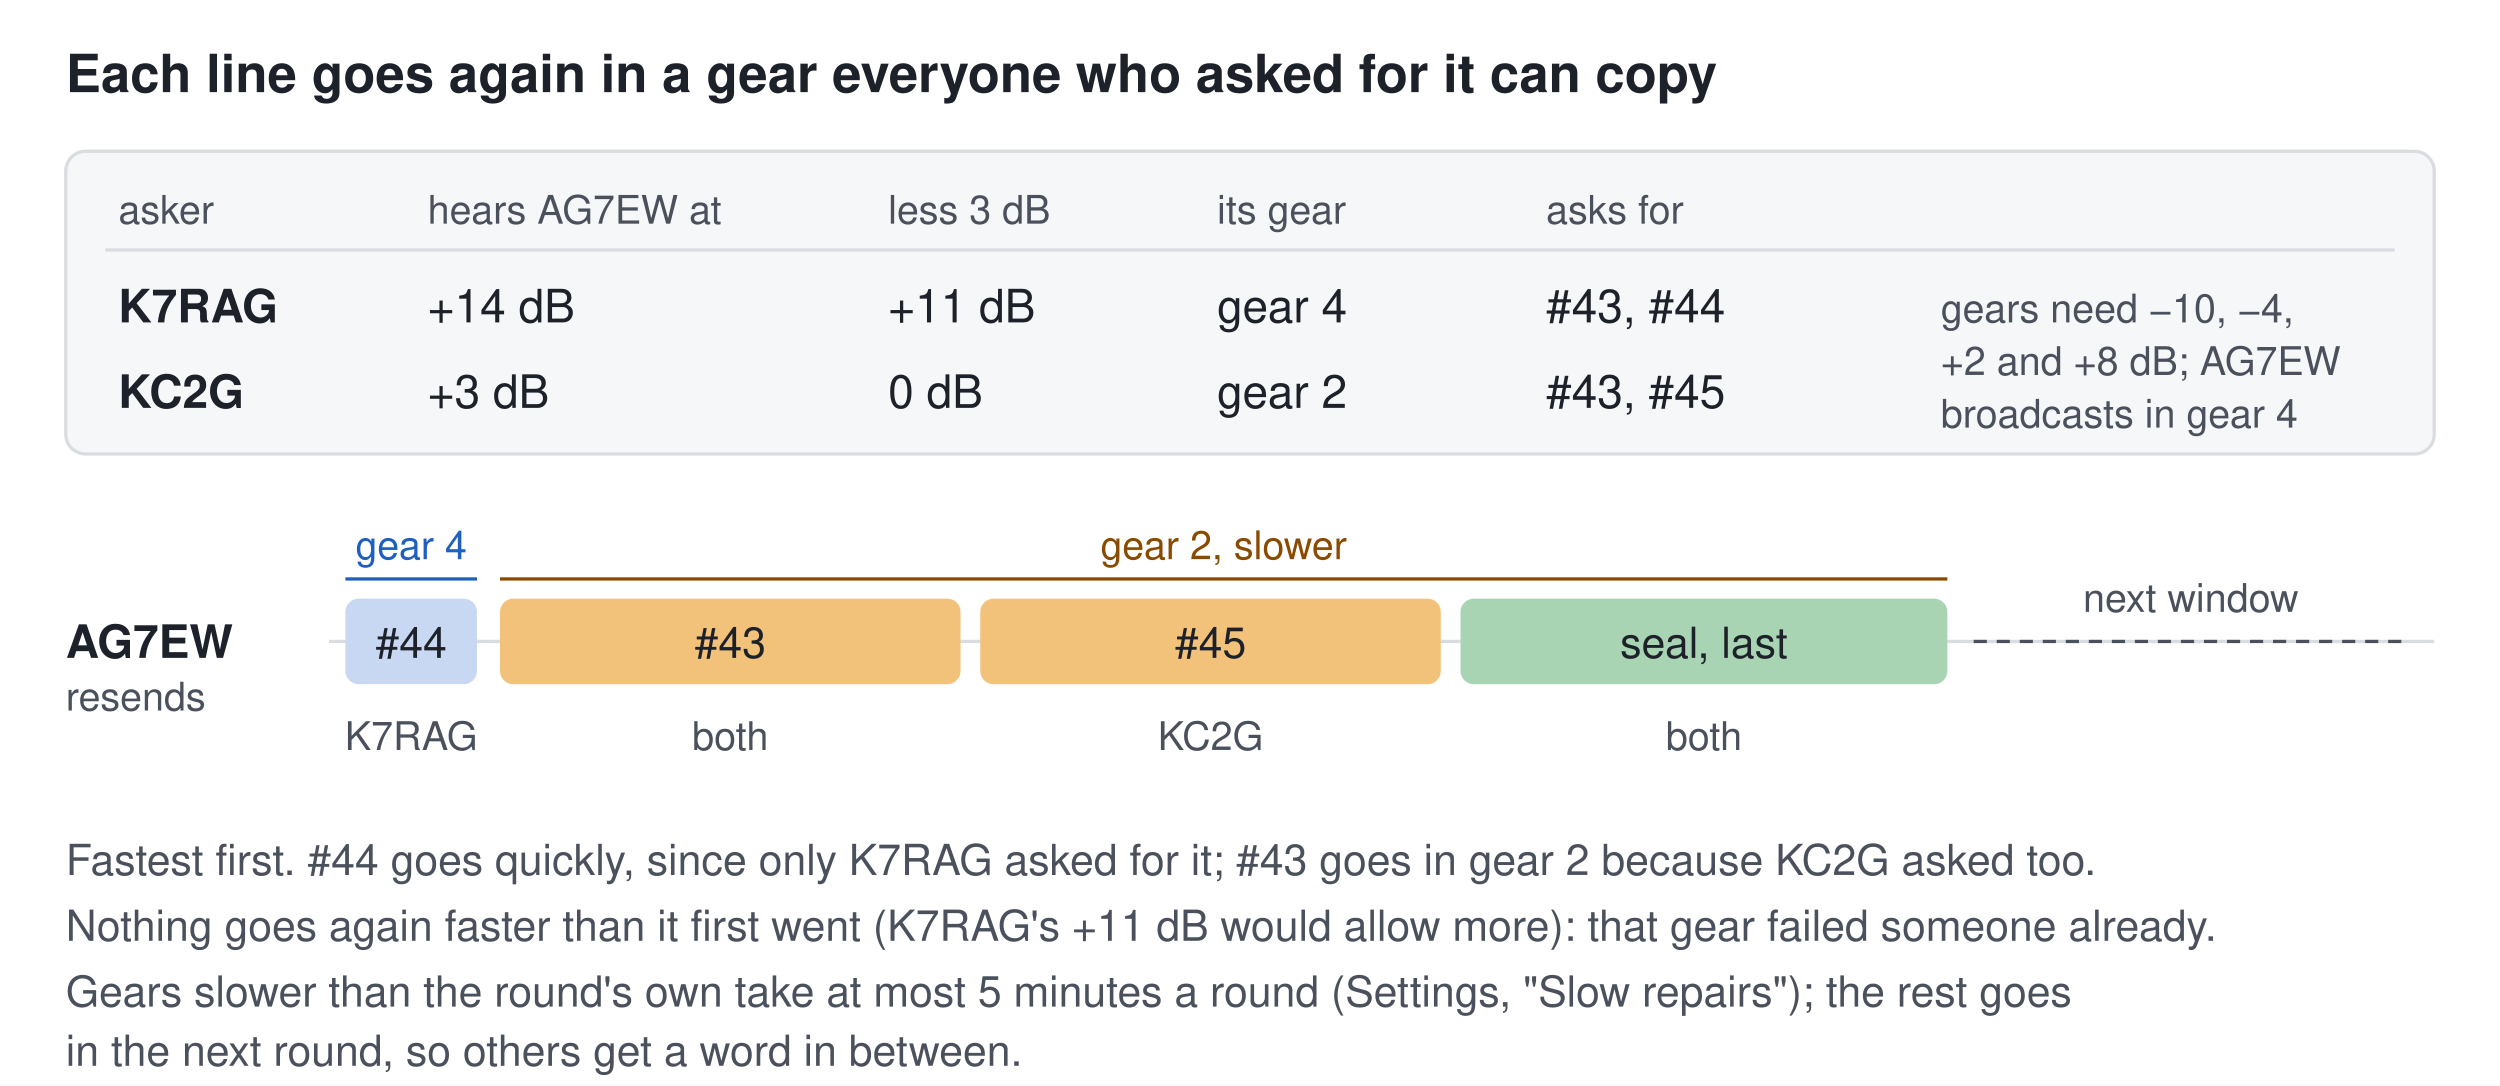
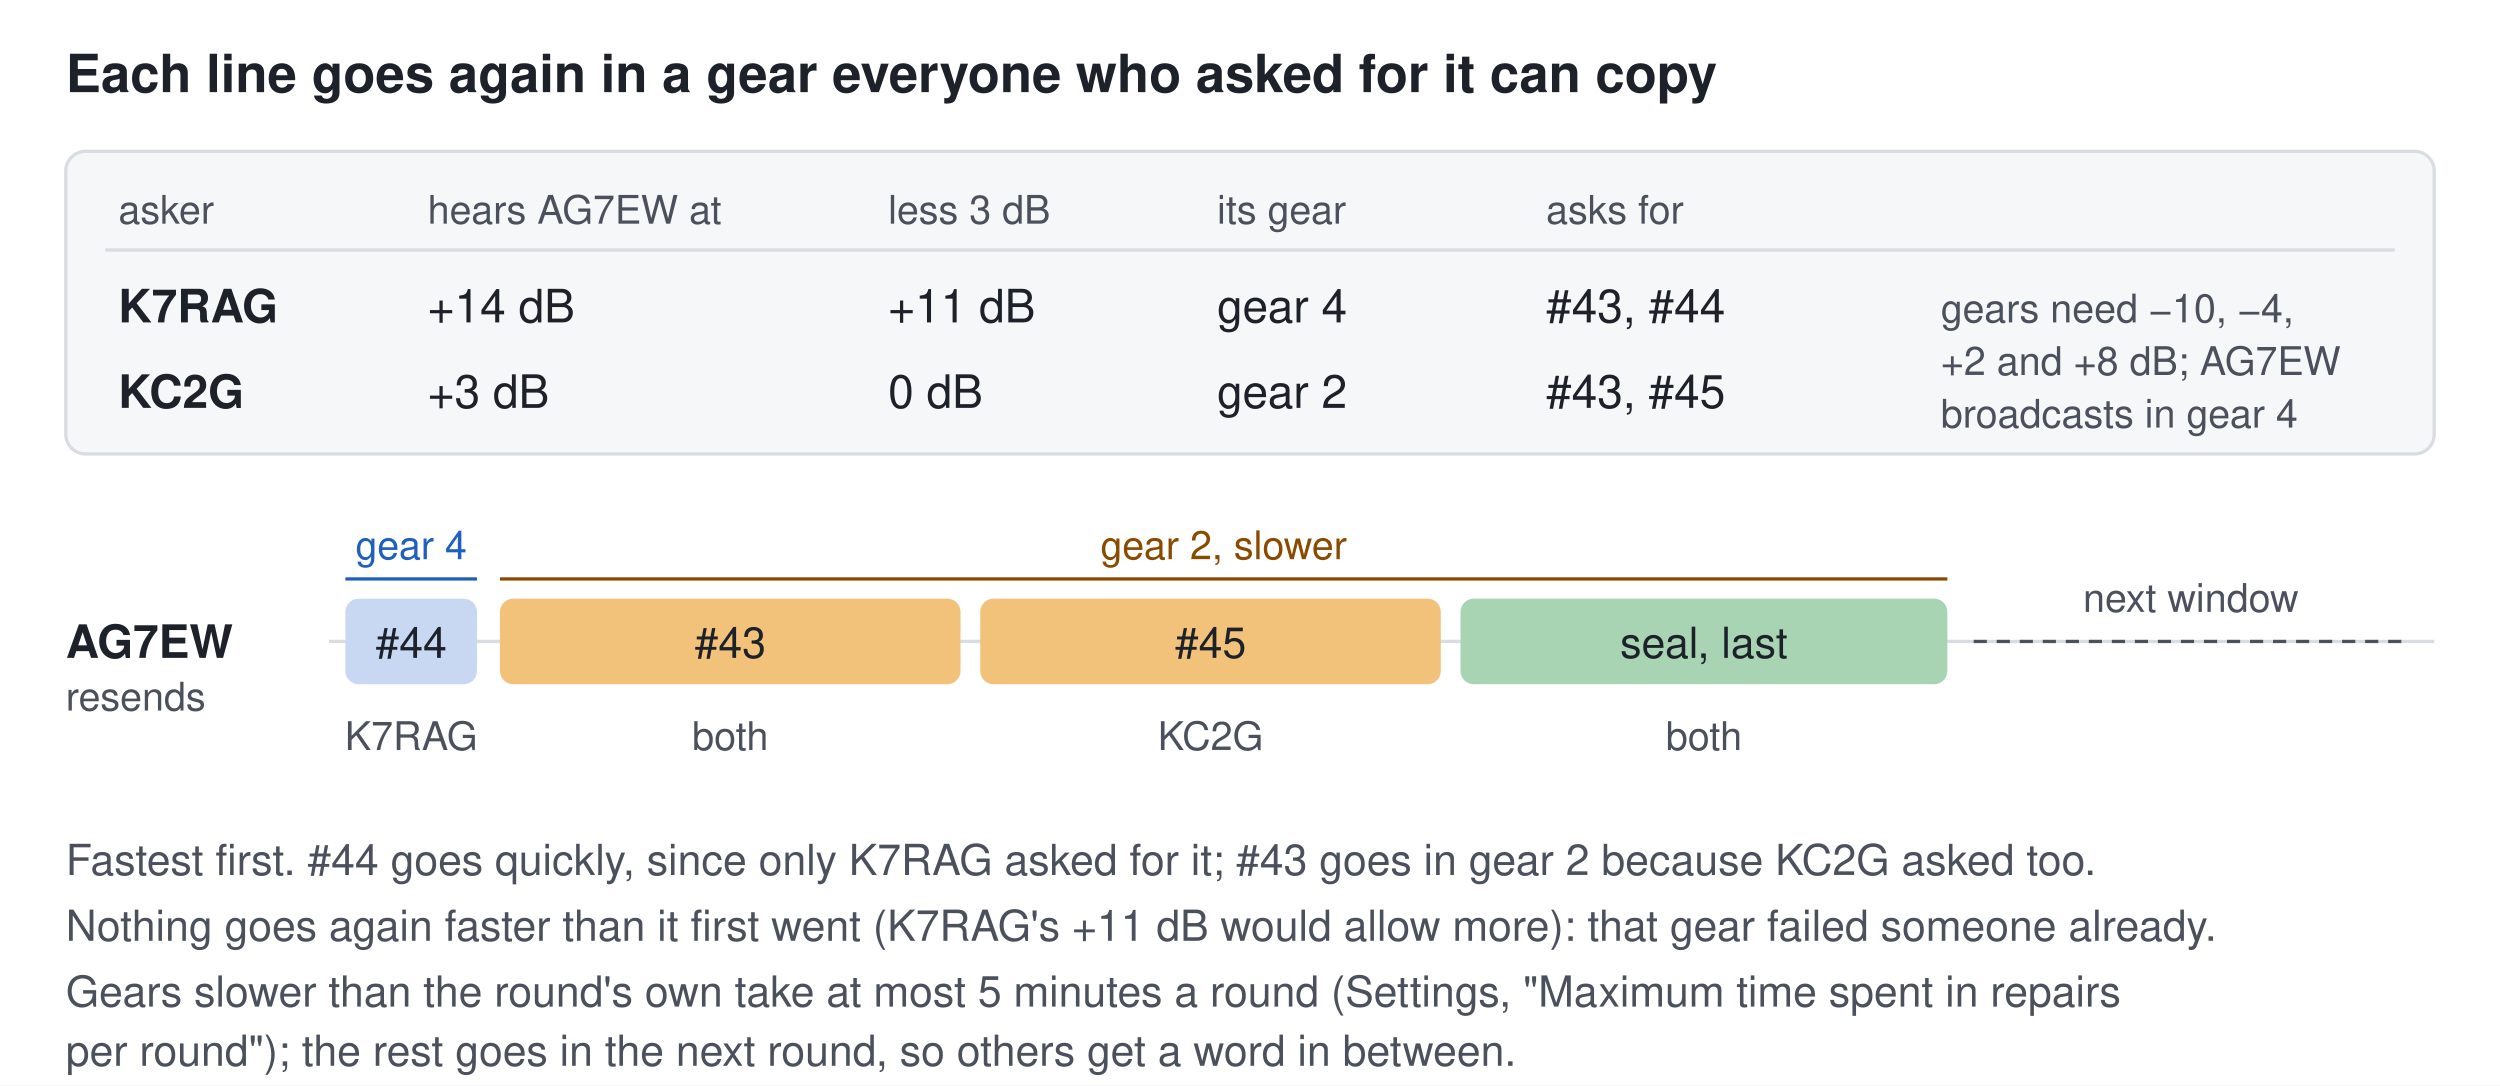
<svg xmlns="http://www.w3.org/2000/svg" width="760" height="330" viewBox="0 0 760 330" font-family="Helvetica, Arial, sans-serif" role="img" aria-label="Repairs gear by gear: each line goes again in a gear every station that asked for it can copy">
  <rect width="760" height="330" fill="#ffffff" />
  <text x="20" y="28" font-size="16" font-weight="bold" fill="#1d2129">Each line goes again in a gear everyone who asked for it can copy</text>
  <rect x="20" y="46" width="720" height="92" rx="6" fill="#f6f7f9" stroke="#d9dce1" />
  <g font-size="12" fill="#4a515c">
    <text x="36" y="68">asker</text>
    <text x="130" y="68">hears AG7EW at</text>
    <text x="270" y="68">less 3 dB</text>
    <text x="370" y="68">its gear</text>
    <text x="470" y="68">asks for</text>
  </g>
  <line x1="32" y1="76" x2="728" y2="76" stroke="#d9dce1" />
  <g font-size="14" fill="#1d2129">
    <text x="36" y="98" font-weight="bold">K7RAG</text>
    <text x="130" y="98">+14 dB</text>
    <text x="270" y="98">+11 dB</text>
    <text x="370" y="98">gear 4</text>
    <text x="470" y="98">#43, #44</text>
    <text x="36" y="124" font-weight="bold">KC2G</text>
    <text x="130" y="124">+3 dB</text>
    <text x="270" y="124">0 dB</text>
    <text x="370" y="124">gear 2</text>
    <text x="470" y="124">#43, #45</text>
  </g>
  <text x="590" y="98" font-size="12" fill="#4a515c">gears need −10, −4,</text>
  <text x="590" y="114" font-size="12" fill="#4a515c">+2 and +8 dB; AG7EW</text>
  <text x="590" y="130" font-size="12" fill="#4a515c">broadcasts in gear 4</text>
  <text x="20" y="200" font-size="14" font-weight="bold" fill="#1d2129">AG7EW</text>
  <text x="20" y="216" font-size="12" fill="#4a515c">resends</text>
  <line x1="100" y1="195" x2="740" y2="195" stroke="#d9dce1" />
  <g font-size="12" fill="#1f5fbf">
    <text x="125" y="170" text-anchor="middle">gear 4</text>
  </g>
  <path d="M105 176H145" stroke="#1f5fbf" stroke-width="1" />
  <g font-size="12" fill="#8a4b00">
    <text x="372" y="170" text-anchor="middle">gear 2, slower</text>
  </g>
  <path d="M152 176H592" stroke="#8a4b00" stroke-width="1" />
  <rect x="105" y="182" width="40" height="26" rx="4" fill="#c9d8f2" />
  <text x="125" y="200" font-size="13" fill="#1d2129" text-anchor="middle">#44</text>
  <rect x="152" y="182" width="140" height="26" rx="4" fill="#f2c27a" />
  <text x="222" y="200" font-size="13" fill="#1d2129" text-anchor="middle">#43</text>
  <rect x="298" y="182" width="140" height="26" rx="4" fill="#f2c27a" />
  <text x="368" y="200" font-size="13" fill="#1d2129" text-anchor="middle">#45</text>
  <rect x="444" y="182" width="148" height="26" rx="4" fill="#a9d4b4" />
  <text x="518" y="200" font-size="13" fill="#1d2129" text-anchor="middle">seal, last</text>
  <path d="M600 195H732" stroke="#4a515c" stroke-width="1" stroke-dasharray="4 3" />
  <text x="666" y="186" font-size="12" fill="#4a515c" text-anchor="middle">next window</text>
  <g font-size="12" fill="#4a515c" text-anchor="middle">
    <text x="125" y="228">K7RAG</text>
    <text x="222" y="228">both</text>
    <text x="368" y="228">KC2G</text>
    <text x="518" y="228">both</text>
  </g>
  <text x="20" y="266" font-size="13" fill="#4a515c">Fastest first. #44 goes quickly, since only K7RAG asked for it; #43 goes in gear 2 because KC2G asked too.</text>
  <text x="20" y="286" font-size="13" fill="#4a515c">Nothing goes again faster than it first went (K7RAG's +11 dB would allow more): that gear failed someone already.</text>
-   <text x="20" y="306" font-size="13" fill="#4a515c">Gears slower than the round's own take at most 5 minutes a round (Settings, "Slow repairs"); the rest goes</text>
-   <text x="20" y="324" font-size="13" fill="#4a515c">in the next round, so others get a word in between.</text>
+   <text x="20" y="306" font-size="13" fill="#4a515c">Gears slower than the round's own take at most 5 minutes a round (Settings, "Maximum time spent in repairs</text>
+   <text x="20" y="324" font-size="13" fill="#4a515c">per round"); the rest goes in the next round, so others get a word in between.</text>
</svg>
